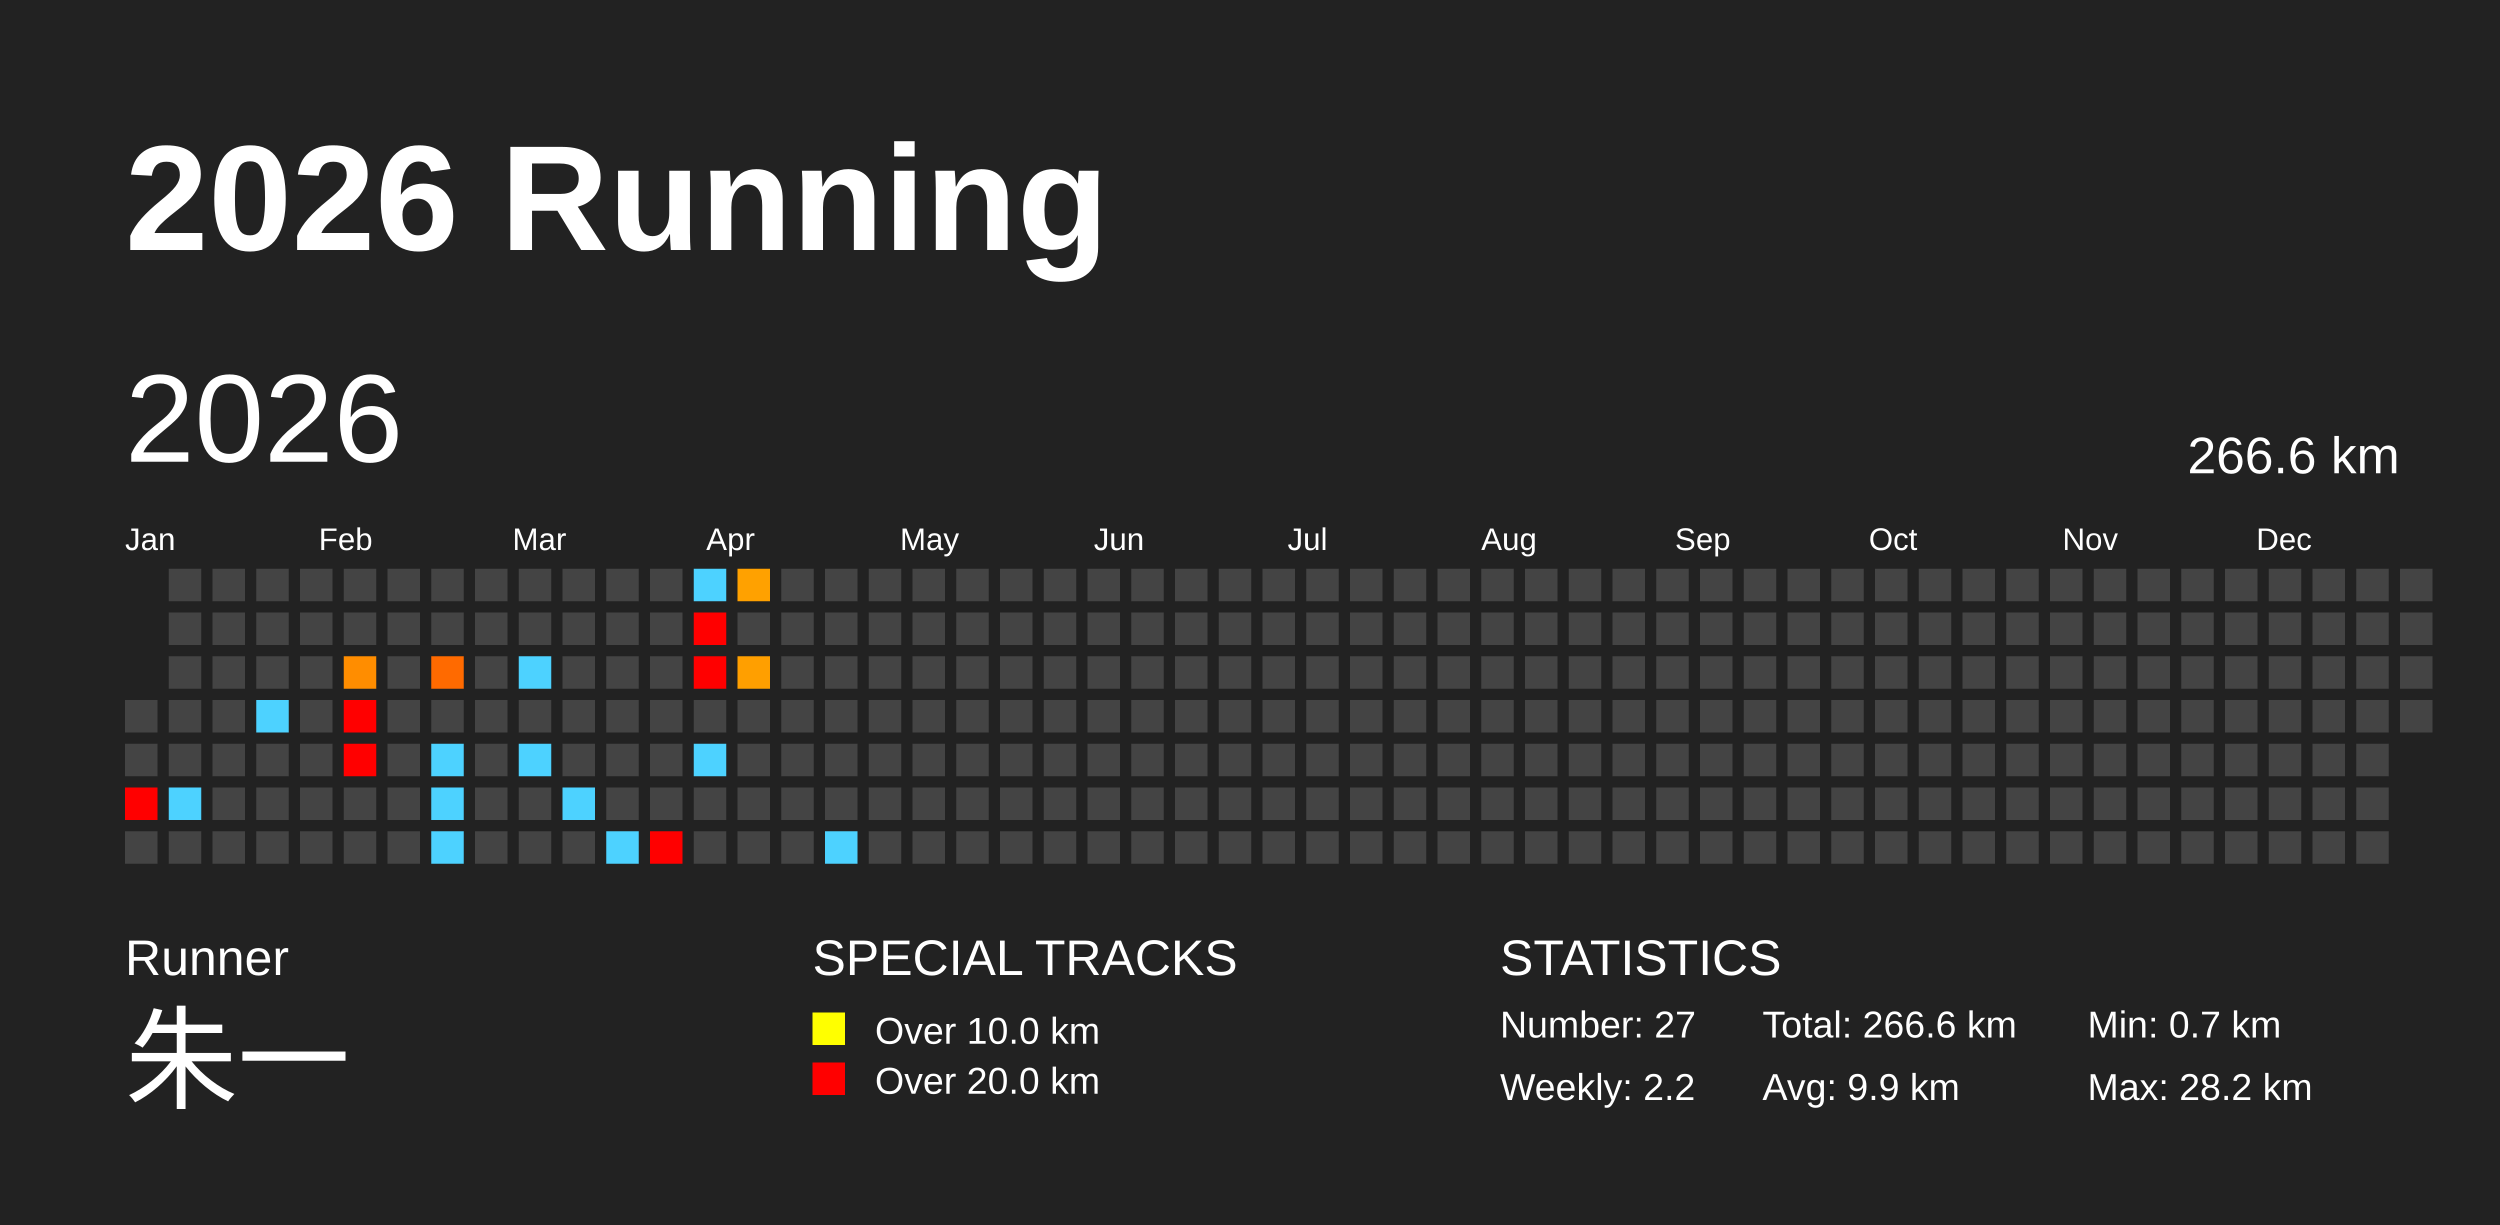
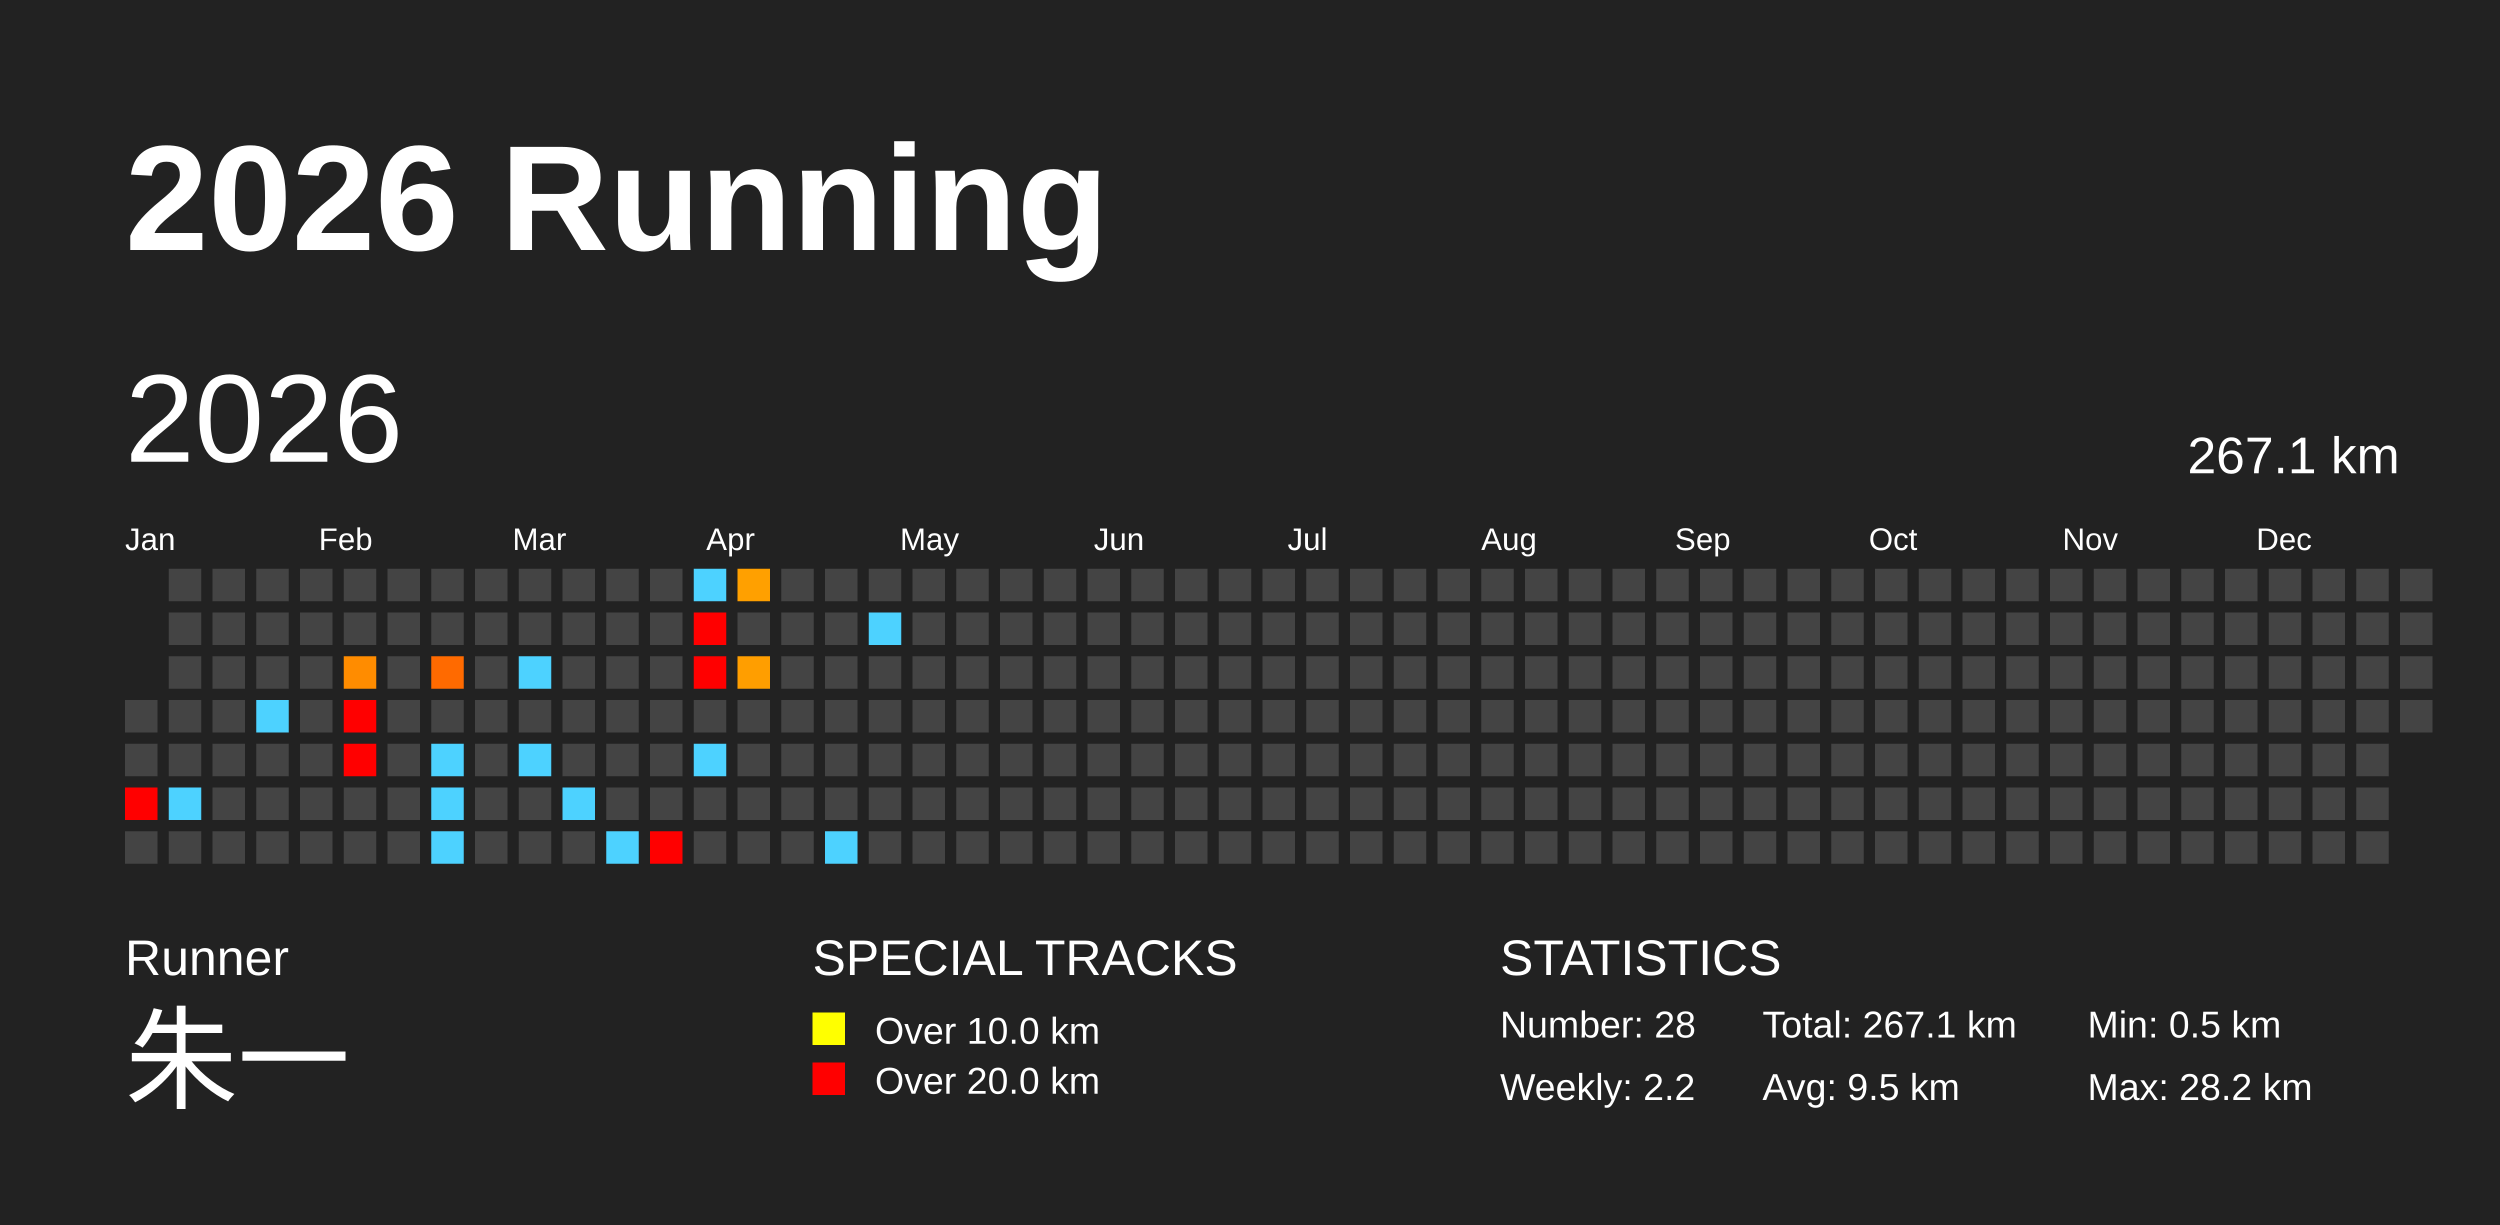
<svg xmlns="http://www.w3.org/2000/svg" baseProfile="full" height="98mm" version="1.1" viewBox="0,0,200,98" width="200mm">
  <defs />
  <rect fill="#222222" height="98" width="200" x="0" y="0" />
  <text fill="#FFFFFF" style="font-size:12px; font-family:Arial; font-weight:bold;" x="10" y="20">2026 Running</text>
  <text fill="#FFFFFF" style="font-size:4px; font-family:Arial" x="10" y="78">Runner</text>
  <text fill="#FFFFFF" style="font-size:9px; font-family:Arial" x="10" y="88">朱一</text>
  <text fill="#FFFFFF" style="font-size:4px; font-family:Arial" x="65" y="78">SPECIAL TRACKS</text>
  <rect fill="yellow" height="2.6" width="2.6" x="65" y="81" />
  <text fill="#FFFFFF" style="font-size:3px; font-family:Arial" x="70" y="83.5">Over 10.0 km</text>
  <rect fill="red" height="2.6" width="2.6" x="65" y="85" />
  <text fill="#FFFFFF" style="font-size:3px; font-family:Arial" x="70" y="87.5">Over 20.0 km</text>
  <text fill="#FFFFFF" style="font-size:4px; font-family:Arial" x="120" y="78">STATISTICS</text>
-   <text fill="#FFFFFF" style="font-size:3px; font-family:Arial" x="120" y="83">Number: 27</text>
+   <text fill="#FFFFFF" style="font-size:3px; font-family:Arial" x="120" y="83">Number: 28</text>
  <text fill="#FFFFFF" style="font-size:3px; font-family:Arial" x="120" y="88">Weekly: 2.2</text>
-   <text fill="#FFFFFF" style="font-size:3px; font-family:Arial" x="141" y="83">Total: 266.6 km</text>
-   <text fill="#FFFFFF" style="font-size:3px; font-family:Arial" x="141" y="88">Avg: 9.9 km</text>
-   <text fill="#FFFFFF" style="font-size:3px; font-family:Arial" x="167" y="83">Min: 0.7 km</text>
+   <text fill="#FFFFFF" style="font-size:3px; font-family:Arial" x="141" y="83">Total: 267.1 km</text>
+   <text fill="#FFFFFF" style="font-size:3px; font-family:Arial" x="141" y="88">Avg: 9.5 km</text>
+   <text fill="#FFFFFF" style="font-size:3px; font-family:Arial" x="167" y="83">Min: 0.5 km</text>
  <text fill="#FFFFFF" style="font-size:3px; font-family:Arial" x="167" y="88">Max: 28.2 km</text>
  <text dominant-baseline="hanging" fill="#FFFFFF" style="font-size:10.0px; font-family:Arial;" x="10" y="30">2026</text>
-   <text dominant-baseline="hanging" fill="#FFFFFF" style="font-size:4.125px; font-family:Arial;" x="175" y="35">266.6 km</text>
+   <text dominant-baseline="hanging" fill="#FFFFFF" style="font-size:4.125px; font-family:Arial;" x="175" y="35">267.1 km</text>
  <text fill="#FFFFFF" style="font-size:2.5px; font-family:Arial" x="10.0" y="44">Jan</text>
  <text fill="#FFFFFF" style="font-size:2.5px; font-family:Arial" x="25.5" y="44">Feb</text>
  <text fill="#FFFFFF" style="font-size:2.5px; font-family:Arial" x="41.0" y="44">Mar</text>
  <text fill="#FFFFFF" style="font-size:2.5px; font-family:Arial" x="56.5" y="44">Apr</text>
  <text fill="#FFFFFF" style="font-size:2.5px; font-family:Arial" x="72.0" y="44">May</text>
  <text fill="#FFFFFF" style="font-size:2.5px; font-family:Arial" x="87.5" y="44">Jun</text>
  <text fill="#FFFFFF" style="font-size:2.5px; font-family:Arial" x="103.0" y="44">Jul</text>
  <text fill="#FFFFFF" style="font-size:2.5px; font-family:Arial" x="118.5" y="44">Aug</text>
  <text fill="#FFFFFF" style="font-size:2.5px; font-family:Arial" x="134.0" y="44">Sep</text>
  <text fill="#FFFFFF" style="font-size:2.5px; font-family:Arial" x="149.5" y="44">Oct</text>
  <text fill="#FFFFFF" style="font-size:2.5px; font-family:Arial" x="165.0" y="44">Nov</text>
  <text fill="#FFFFFF" style="font-size:2.5px; font-family:Arial" x="180.5" y="44">Dec</text>
  <rect fill="#444444" height="2.6" width="2.6" x="10.0" y="56.0" />
  <rect fill="#444444" height="2.6" width="2.6" x="10.0" y="59.5" />
  <rect fill="red" height="2.6" width="2.6" x="10.0" y="63.0" />
  <rect fill="#444444" height="2.6" width="2.6" x="10.0" y="66.5" />
  <rect fill="#444444" height="2.6" width="2.6" x="13.5" y="45.5" />
  <rect fill="#444444" height="2.6" width="2.6" x="13.5" y="49.0" />
  <rect fill="#444444" height="2.6" width="2.6" x="13.5" y="52.5" />
  <rect fill="#444444" height="2.6" width="2.6" x="13.5" y="56.0" />
  <rect fill="#444444" height="2.6" width="2.6" x="13.5" y="59.5" />
  <rect fill="#4dd2ff" height="2.6" width="2.6" x="13.5" y="63.0" />
  <rect fill="#444444" height="2.6" width="2.6" x="13.5" y="66.5" />
  <rect fill="#444444" height="2.6" width="2.6" x="17.0" y="45.5" />
  <rect fill="#444444" height="2.6" width="2.6" x="17.0" y="49.0" />
  <rect fill="#444444" height="2.6" width="2.6" x="17.0" y="52.5" />
  <rect fill="#444444" height="2.6" width="2.6" x="17.0" y="56.0" />
  <rect fill="#444444" height="2.6" width="2.6" x="17.0" y="59.5" />
  <rect fill="#444444" height="2.6" width="2.6" x="17.0" y="63.0" />
  <rect fill="#444444" height="2.6" width="2.6" x="17.0" y="66.5" />
  <rect fill="#444444" height="2.6" width="2.6" x="20.5" y="45.5" />
  <rect fill="#444444" height="2.6" width="2.6" x="20.5" y="49.0" />
  <rect fill="#444444" height="2.6" width="2.6" x="20.5" y="52.5" />
  <rect fill="#4dd2ff" height="2.6" width="2.6" x="20.5" y="56.0" />
  <rect fill="#444444" height="2.6" width="2.6" x="20.5" y="59.5" />
  <rect fill="#444444" height="2.6" width="2.6" x="20.5" y="63.0" />
  <rect fill="#444444" height="2.6" width="2.6" x="20.5" y="66.5" />
  <rect fill="#444444" height="2.6" width="2.6" x="24.0" y="45.5" />
  <rect fill="#444444" height="2.6" width="2.6" x="24.0" y="49.0" />
  <rect fill="#444444" height="2.6" width="2.6" x="24.0" y="52.5" />
  <rect fill="#444444" height="2.6" width="2.6" x="24.0" y="56.0" />
  <rect fill="#444444" height="2.6" width="2.6" x="24.0" y="59.5" />
  <rect fill="#444444" height="2.6" width="2.6" x="24.0" y="63.0" />
  <rect fill="#444444" height="2.6" width="2.6" x="24.0" y="66.5" />
  <rect fill="#444444" height="2.6" width="2.6" x="27.5" y="45.5" />
  <rect fill="#444444" height="2.6" width="2.6" x="27.5" y="49.0" />
-   <rect fill="#ff8d00" height="2.6" width="2.6" x="27.5" y="52.5" />
+   <rect fill="#ff8c00" height="2.6" width="2.6" x="27.5" y="52.5" />
  <rect fill="red" height="2.6" width="2.6" x="27.5" y="56.0" />
  <rect fill="red" height="2.6" width="2.6" x="27.5" y="59.5" />
  <rect fill="#444444" height="2.6" width="2.6" x="27.5" y="63.0" />
  <rect fill="#444444" height="2.6" width="2.6" x="27.5" y="66.5" />
  <rect fill="#444444" height="2.6" width="2.6" x="31.0" y="45.5" />
  <rect fill="#444444" height="2.6" width="2.6" x="31.0" y="49.0" />
  <rect fill="#444444" height="2.6" width="2.6" x="31.0" y="52.5" />
  <rect fill="#444444" height="2.6" width="2.6" x="31.0" y="56.0" />
  <rect fill="#444444" height="2.6" width="2.6" x="31.0" y="59.5" />
  <rect fill="#444444" height="2.6" width="2.6" x="31.0" y="63.0" />
  <rect fill="#444444" height="2.6" width="2.6" x="31.0" y="66.5" />
  <rect fill="#444444" height="2.6" width="2.6" x="34.5" y="45.5" />
  <rect fill="#444444" height="2.6" width="2.6" x="34.5" y="49.0" />
  <rect fill="#ff6a00" height="2.6" width="2.6" x="34.5" y="52.5" />
  <rect fill="#444444" height="2.6" width="2.6" x="34.5" y="56.0" />
  <rect fill="#4dd2ff" height="2.6" width="2.6" x="34.5" y="59.5" />
  <rect fill="#4dd2ff" height="2.6" width="2.6" x="34.5" y="63.0" />
  <rect fill="#4dd2ff" height="2.6" width="2.6" x="34.5" y="66.5" />
  <rect fill="#444444" height="2.6" width="2.6" x="38.0" y="45.5" />
  <rect fill="#444444" height="2.6" width="2.6" x="38.0" y="49.0" />
  <rect fill="#444444" height="2.6" width="2.6" x="38.0" y="52.5" />
  <rect fill="#444444" height="2.6" width="2.6" x="38.0" y="56.0" />
  <rect fill="#444444" height="2.6" width="2.6" x="38.0" y="59.5" />
  <rect fill="#444444" height="2.6" width="2.6" x="38.0" y="63.0" />
  <rect fill="#444444" height="2.6" width="2.6" x="38.0" y="66.5" />
  <rect fill="#444444" height="2.6" width="2.6" x="41.5" y="45.5" />
  <rect fill="#444444" height="2.6" width="2.6" x="41.5" y="49.0" />
  <rect fill="#4dd2ff" height="2.6" width="2.6" x="41.5" y="52.5" />
  <rect fill="#444444" height="2.6" width="2.6" x="41.5" y="56.0" />
  <rect fill="#4dd2ff" height="2.6" width="2.6" x="41.5" y="59.5" />
  <rect fill="#444444" height="2.6" width="2.6" x="41.5" y="63.0" />
  <rect fill="#444444" height="2.6" width="2.6" x="41.5" y="66.5" />
  <rect fill="#444444" height="2.6" width="2.6" x="45.0" y="45.5" />
  <rect fill="#444444" height="2.6" width="2.6" x="45.0" y="49.0" />
  <rect fill="#444444" height="2.6" width="2.6" x="45.0" y="52.5" />
  <rect fill="#444444" height="2.6" width="2.6" x="45.0" y="56.0" />
  <rect fill="#444444" height="2.6" width="2.6" x="45.0" y="59.5" />
  <rect fill="#4dd2ff" height="2.6" width="2.6" x="45.0" y="63.0" />
  <rect fill="#444444" height="2.6" width="2.6" x="45.0" y="66.5" />
  <rect fill="#444444" height="2.6" width="2.6" x="48.5" y="45.5" />
  <rect fill="#444444" height="2.6" width="2.6" x="48.5" y="49.0" />
  <rect fill="#444444" height="2.6" width="2.6" x="48.5" y="52.5" />
  <rect fill="#444444" height="2.6" width="2.6" x="48.5" y="56.0" />
  <rect fill="#444444" height="2.6" width="2.6" x="48.5" y="59.5" />
  <rect fill="#444444" height="2.6" width="2.6" x="48.5" y="63.0" />
  <rect fill="#4dd2ff" height="2.6" width="2.6" x="48.5" y="66.5" />
  <rect fill="#444444" height="2.6" width="2.6" x="52.0" y="45.5" />
  <rect fill="#444444" height="2.6" width="2.6" x="52.0" y="49.0" />
  <rect fill="#444444" height="2.6" width="2.6" x="52.0" y="52.5" />
  <rect fill="#444444" height="2.6" width="2.6" x="52.0" y="56.0" />
  <rect fill="#444444" height="2.6" width="2.6" x="52.0" y="59.5" />
  <rect fill="#444444" height="2.6" width="2.6" x="52.0" y="63.0" />
  <rect fill="red" height="2.6" width="2.6" x="52.0" y="66.5" />
  <rect fill="#4dd2ff" height="2.6" width="2.6" x="55.5" y="45.5" />
  <rect fill="red" height="2.6" width="2.6" x="55.5" y="49.0" />
  <rect fill="red" height="2.6" width="2.6" x="55.5" y="52.5" />
  <rect fill="#444444" height="2.6" width="2.6" x="55.5" y="56.0" />
  <rect fill="#4dd2ff" height="2.6" width="2.6" x="55.5" y="59.5" />
  <rect fill="#444444" height="2.6" width="2.6" x="55.5" y="63.0" />
  <rect fill="#444444" height="2.6" width="2.6" x="55.5" y="66.5" />
-   <rect fill="#ffa100" height="2.6" width="2.6" x="59.0" y="45.5" />
+   <rect fill="#ffa000" height="2.6" width="2.6" x="59.0" y="45.5" />
  <rect fill="#444444" height="2.6" width="2.6" x="59.0" y="49.0" />
-   <rect fill="#ff9f00" height="2.6" width="2.6" x="59.0" y="52.5" />
+   <rect fill="#ff9e00" height="2.6" width="2.6" x="59.0" y="52.5" />
  <rect fill="#444444" height="2.6" width="2.6" x="59.0" y="56.0" />
  <rect fill="#444444" height="2.6" width="2.6" x="59.0" y="59.5" />
  <rect fill="#444444" height="2.6" width="2.6" x="59.0" y="63.0" />
  <rect fill="#444444" height="2.6" width="2.6" x="59.0" y="66.5" />
  <rect fill="#444444" height="2.6" width="2.6" x="62.5" y="45.5" />
  <rect fill="#444444" height="2.6" width="2.6" x="62.5" y="49.0" />
  <rect fill="#444444" height="2.6" width="2.6" x="62.5" y="52.5" />
  <rect fill="#444444" height="2.6" width="2.6" x="62.5" y="56.0" />
  <rect fill="#444444" height="2.6" width="2.6" x="62.5" y="59.5" />
  <rect fill="#444444" height="2.6" width="2.6" x="62.5" y="63.0" />
  <rect fill="#444444" height="2.6" width="2.6" x="62.5" y="66.5" />
  <rect fill="#444444" height="2.6" width="2.6" x="66.0" y="45.5" />
  <rect fill="#444444" height="2.6" width="2.6" x="66.0" y="49.0" />
  <rect fill="#444444" height="2.6" width="2.6" x="66.0" y="52.5" />
  <rect fill="#444444" height="2.6" width="2.6" x="66.0" y="56.0" />
  <rect fill="#444444" height="2.6" width="2.6" x="66.0" y="59.5" />
  <rect fill="#444444" height="2.6" width="2.6" x="66.0" y="63.0" />
  <rect fill="#4dd2ff" height="2.6" width="2.6" x="66.0" y="66.5" />
  <rect fill="#444444" height="2.6" width="2.6" x="69.5" y="45.5" />
-   <rect fill="#444444" height="2.6" width="2.6" x="69.5" y="49.0" />
+   <rect fill="#4dd2ff" height="2.6" width="2.6" x="69.5" y="49.0" />
  <rect fill="#444444" height="2.6" width="2.6" x="69.5" y="52.5" />
  <rect fill="#444444" height="2.6" width="2.6" x="69.5" y="56.0" />
  <rect fill="#444444" height="2.6" width="2.6" x="69.5" y="59.5" />
  <rect fill="#444444" height="2.6" width="2.6" x="69.5" y="63.0" />
  <rect fill="#444444" height="2.6" width="2.6" x="69.5" y="66.5" />
  <rect fill="#444444" height="2.6" width="2.6" x="73.0" y="45.5" />
  <rect fill="#444444" height="2.6" width="2.6" x="73.0" y="49.0" />
  <rect fill="#444444" height="2.6" width="2.6" x="73.0" y="52.5" />
  <rect fill="#444444" height="2.6" width="2.6" x="73.0" y="56.0" />
  <rect fill="#444444" height="2.6" width="2.6" x="73.0" y="59.5" />
  <rect fill="#444444" height="2.6" width="2.6" x="73.0" y="63.0" />
  <rect fill="#444444" height="2.6" width="2.6" x="73.0" y="66.5" />
  <rect fill="#444444" height="2.6" width="2.6" x="76.5" y="45.5" />
  <rect fill="#444444" height="2.6" width="2.6" x="76.5" y="49.0" />
  <rect fill="#444444" height="2.6" width="2.6" x="76.5" y="52.5" />
  <rect fill="#444444" height="2.6" width="2.6" x="76.5" y="56.0" />
  <rect fill="#444444" height="2.6" width="2.6" x="76.5" y="59.5" />
  <rect fill="#444444" height="2.6" width="2.6" x="76.5" y="63.0" />
  <rect fill="#444444" height="2.6" width="2.6" x="76.5" y="66.5" />
  <rect fill="#444444" height="2.6" width="2.6" x="80.0" y="45.5" />
  <rect fill="#444444" height="2.6" width="2.6" x="80.0" y="49.0" />
  <rect fill="#444444" height="2.6" width="2.6" x="80.0" y="52.5" />
  <rect fill="#444444" height="2.6" width="2.6" x="80.0" y="56.0" />
  <rect fill="#444444" height="2.6" width="2.6" x="80.0" y="59.5" />
  <rect fill="#444444" height="2.6" width="2.6" x="80.0" y="63.0" />
  <rect fill="#444444" height="2.6" width="2.6" x="80.0" y="66.5" />
  <rect fill="#444444" height="2.6" width="2.6" x="83.5" y="45.5" />
  <rect fill="#444444" height="2.6" width="2.6" x="83.5" y="49.0" />
  <rect fill="#444444" height="2.6" width="2.6" x="83.5" y="52.5" />
  <rect fill="#444444" height="2.6" width="2.6" x="83.5" y="56.0" />
  <rect fill="#444444" height="2.6" width="2.6" x="83.5" y="59.5" />
  <rect fill="#444444" height="2.6" width="2.6" x="83.5" y="63.0" />
  <rect fill="#444444" height="2.6" width="2.6" x="83.5" y="66.5" />
  <rect fill="#444444" height="2.6" width="2.6" x="87.0" y="45.5" />
  <rect fill="#444444" height="2.6" width="2.6" x="87.0" y="49.0" />
  <rect fill="#444444" height="2.6" width="2.6" x="87.0" y="52.5" />
  <rect fill="#444444" height="2.6" width="2.6" x="87.0" y="56.0" />
  <rect fill="#444444" height="2.6" width="2.6" x="87.0" y="59.5" />
  <rect fill="#444444" height="2.6" width="2.6" x="87.0" y="63.0" />
  <rect fill="#444444" height="2.6" width="2.6" x="87.0" y="66.5" />
  <rect fill="#444444" height="2.6" width="2.6" x="90.5" y="45.5" />
  <rect fill="#444444" height="2.6" width="2.6" x="90.5" y="49.0" />
  <rect fill="#444444" height="2.6" width="2.6" x="90.5" y="52.5" />
  <rect fill="#444444" height="2.6" width="2.6" x="90.5" y="56.0" />
  <rect fill="#444444" height="2.6" width="2.6" x="90.5" y="59.5" />
  <rect fill="#444444" height="2.6" width="2.6" x="90.5" y="63.0" />
  <rect fill="#444444" height="2.6" width="2.6" x="90.5" y="66.5" />
  <rect fill="#444444" height="2.6" width="2.6" x="94.0" y="45.5" />
  <rect fill="#444444" height="2.6" width="2.6" x="94.0" y="49.0" />
  <rect fill="#444444" height="2.6" width="2.6" x="94.0" y="52.5" />
  <rect fill="#444444" height="2.6" width="2.6" x="94.0" y="56.0" />
  <rect fill="#444444" height="2.6" width="2.6" x="94.0" y="59.5" />
  <rect fill="#444444" height="2.6" width="2.6" x="94.0" y="63.0" />
  <rect fill="#444444" height="2.6" width="2.6" x="94.0" y="66.5" />
  <rect fill="#444444" height="2.6" width="2.6" x="97.5" y="45.5" />
  <rect fill="#444444" height="2.6" width="2.6" x="97.5" y="49.0" />
  <rect fill="#444444" height="2.6" width="2.6" x="97.5" y="52.5" />
  <rect fill="#444444" height="2.6" width="2.6" x="97.5" y="56.0" />
  <rect fill="#444444" height="2.6" width="2.6" x="97.5" y="59.5" />
  <rect fill="#444444" height="2.6" width="2.6" x="97.5" y="63.0" />
  <rect fill="#444444" height="2.6" width="2.6" x="97.5" y="66.5" />
  <rect fill="#444444" height="2.6" width="2.6" x="101.0" y="45.5" />
  <rect fill="#444444" height="2.6" width="2.6" x="101.0" y="49.0" />
  <rect fill="#444444" height="2.6" width="2.6" x="101.0" y="52.5" />
  <rect fill="#444444" height="2.6" width="2.6" x="101.0" y="56.0" />
  <rect fill="#444444" height="2.6" width="2.6" x="101.0" y="59.5" />
  <rect fill="#444444" height="2.6" width="2.6" x="101.0" y="63.0" />
  <rect fill="#444444" height="2.6" width="2.6" x="101.0" y="66.5" />
  <rect fill="#444444" height="2.6" width="2.6" x="104.5" y="45.5" />
  <rect fill="#444444" height="2.6" width="2.6" x="104.5" y="49.0" />
  <rect fill="#444444" height="2.6" width="2.6" x="104.5" y="52.5" />
  <rect fill="#444444" height="2.6" width="2.6" x="104.5" y="56.0" />
  <rect fill="#444444" height="2.6" width="2.6" x="104.5" y="59.5" />
  <rect fill="#444444" height="2.6" width="2.6" x="104.5" y="63.0" />
  <rect fill="#444444" height="2.6" width="2.6" x="104.5" y="66.5" />
  <rect fill="#444444" height="2.6" width="2.6" x="108.0" y="45.5" />
  <rect fill="#444444" height="2.6" width="2.6" x="108.0" y="49.0" />
  <rect fill="#444444" height="2.6" width="2.6" x="108.0" y="52.5" />
  <rect fill="#444444" height="2.6" width="2.6" x="108.0" y="56.0" />
  <rect fill="#444444" height="2.6" width="2.6" x="108.0" y="59.5" />
  <rect fill="#444444" height="2.6" width="2.6" x="108.0" y="63.0" />
  <rect fill="#444444" height="2.6" width="2.6" x="108.0" y="66.5" />
  <rect fill="#444444" height="2.6" width="2.6" x="111.5" y="45.5" />
  <rect fill="#444444" height="2.6" width="2.6" x="111.5" y="49.0" />
  <rect fill="#444444" height="2.6" width="2.6" x="111.5" y="52.5" />
  <rect fill="#444444" height="2.6" width="2.6" x="111.5" y="56.0" />
  <rect fill="#444444" height="2.6" width="2.6" x="111.5" y="59.5" />
  <rect fill="#444444" height="2.6" width="2.6" x="111.5" y="63.0" />
  <rect fill="#444444" height="2.6" width="2.6" x="111.5" y="66.5" />
  <rect fill="#444444" height="2.6" width="2.6" x="115.0" y="45.5" />
  <rect fill="#444444" height="2.6" width="2.6" x="115.0" y="49.0" />
  <rect fill="#444444" height="2.6" width="2.6" x="115.0" y="52.5" />
  <rect fill="#444444" height="2.6" width="2.6" x="115.0" y="56.0" />
  <rect fill="#444444" height="2.6" width="2.6" x="115.0" y="59.5" />
  <rect fill="#444444" height="2.6" width="2.6" x="115.0" y="63.0" />
  <rect fill="#444444" height="2.6" width="2.6" x="115.0" y="66.5" />
  <rect fill="#444444" height="2.6" width="2.6" x="118.5" y="45.5" />
  <rect fill="#444444" height="2.6" width="2.6" x="118.5" y="49.0" />
  <rect fill="#444444" height="2.6" width="2.6" x="118.5" y="52.5" />
  <rect fill="#444444" height="2.6" width="2.6" x="118.5" y="56.0" />
  <rect fill="#444444" height="2.6" width="2.6" x="118.5" y="59.5" />
  <rect fill="#444444" height="2.6" width="2.6" x="118.5" y="63.0" />
  <rect fill="#444444" height="2.6" width="2.6" x="118.5" y="66.5" />
  <rect fill="#444444" height="2.6" width="2.6" x="122.0" y="45.5" />
  <rect fill="#444444" height="2.6" width="2.6" x="122.0" y="49.0" />
  <rect fill="#444444" height="2.6" width="2.6" x="122.0" y="52.5" />
  <rect fill="#444444" height="2.6" width="2.6" x="122.0" y="56.0" />
  <rect fill="#444444" height="2.6" width="2.6" x="122.0" y="59.5" />
  <rect fill="#444444" height="2.6" width="2.6" x="122.0" y="63.0" />
  <rect fill="#444444" height="2.6" width="2.6" x="122.0" y="66.5" />
  <rect fill="#444444" height="2.6" width="2.6" x="125.5" y="45.5" />
  <rect fill="#444444" height="2.6" width="2.6" x="125.5" y="49.0" />
  <rect fill="#444444" height="2.6" width="2.6" x="125.5" y="52.5" />
  <rect fill="#444444" height="2.6" width="2.6" x="125.5" y="56.0" />
  <rect fill="#444444" height="2.6" width="2.6" x="125.5" y="59.5" />
  <rect fill="#444444" height="2.6" width="2.6" x="125.5" y="63.0" />
  <rect fill="#444444" height="2.6" width="2.6" x="125.5" y="66.5" />
  <rect fill="#444444" height="2.6" width="2.6" x="129.0" y="45.5" />
  <rect fill="#444444" height="2.6" width="2.6" x="129.0" y="49.0" />
  <rect fill="#444444" height="2.6" width="2.6" x="129.0" y="52.5" />
  <rect fill="#444444" height="2.6" width="2.6" x="129.0" y="56.0" />
  <rect fill="#444444" height="2.6" width="2.6" x="129.0" y="59.5" />
  <rect fill="#444444" height="2.6" width="2.6" x="129.0" y="63.0" />
  <rect fill="#444444" height="2.6" width="2.6" x="129.0" y="66.5" />
  <rect fill="#444444" height="2.6" width="2.6" x="132.5" y="45.5" />
  <rect fill="#444444" height="2.6" width="2.6" x="132.5" y="49.0" />
  <rect fill="#444444" height="2.6" width="2.6" x="132.5" y="52.5" />
  <rect fill="#444444" height="2.6" width="2.6" x="132.5" y="56.0" />
  <rect fill="#444444" height="2.6" width="2.6" x="132.5" y="59.5" />
  <rect fill="#444444" height="2.6" width="2.6" x="132.5" y="63.0" />
  <rect fill="#444444" height="2.6" width="2.6" x="132.5" y="66.5" />
  <rect fill="#444444" height="2.6" width="2.6" x="136.0" y="45.5" />
  <rect fill="#444444" height="2.6" width="2.6" x="136.0" y="49.0" />
  <rect fill="#444444" height="2.6" width="2.6" x="136.0" y="52.5" />
  <rect fill="#444444" height="2.6" width="2.6" x="136.0" y="56.0" />
  <rect fill="#444444" height="2.6" width="2.6" x="136.0" y="59.5" />
  <rect fill="#444444" height="2.6" width="2.6" x="136.0" y="63.0" />
  <rect fill="#444444" height="2.6" width="2.6" x="136.0" y="66.5" />
  <rect fill="#444444" height="2.6" width="2.6" x="139.5" y="45.5" />
  <rect fill="#444444" height="2.6" width="2.6" x="139.5" y="49.0" />
  <rect fill="#444444" height="2.6" width="2.6" x="139.5" y="52.5" />
  <rect fill="#444444" height="2.6" width="2.6" x="139.5" y="56.0" />
  <rect fill="#444444" height="2.6" width="2.6" x="139.5" y="59.5" />
  <rect fill="#444444" height="2.6" width="2.6" x="139.5" y="63.0" />
  <rect fill="#444444" height="2.6" width="2.6" x="139.5" y="66.5" />
  <rect fill="#444444" height="2.6" width="2.6" x="143.0" y="45.5" />
  <rect fill="#444444" height="2.6" width="2.6" x="143.0" y="49.0" />
  <rect fill="#444444" height="2.6" width="2.6" x="143.0" y="52.5" />
  <rect fill="#444444" height="2.6" width="2.6" x="143.0" y="56.0" />
  <rect fill="#444444" height="2.6" width="2.6" x="143.0" y="59.5" />
  <rect fill="#444444" height="2.6" width="2.6" x="143.0" y="63.0" />
  <rect fill="#444444" height="2.6" width="2.6" x="143.0" y="66.5" />
  <rect fill="#444444" height="2.6" width="2.6" x="146.5" y="45.5" />
  <rect fill="#444444" height="2.6" width="2.6" x="146.5" y="49.0" />
  <rect fill="#444444" height="2.6" width="2.6" x="146.5" y="52.5" />
  <rect fill="#444444" height="2.6" width="2.6" x="146.5" y="56.0" />
  <rect fill="#444444" height="2.6" width="2.6" x="146.5" y="59.5" />
  <rect fill="#444444" height="2.6" width="2.6" x="146.5" y="63.0" />
  <rect fill="#444444" height="2.6" width="2.6" x="146.5" y="66.5" />
  <rect fill="#444444" height="2.6" width="2.6" x="150.0" y="45.5" />
  <rect fill="#444444" height="2.6" width="2.6" x="150.0" y="49.0" />
  <rect fill="#444444" height="2.6" width="2.6" x="150.0" y="52.5" />
  <rect fill="#444444" height="2.6" width="2.6" x="150.0" y="56.0" />
  <rect fill="#444444" height="2.6" width="2.6" x="150.0" y="59.5" />
  <rect fill="#444444" height="2.6" width="2.6" x="150.0" y="63.0" />
  <rect fill="#444444" height="2.6" width="2.6" x="150.0" y="66.5" />
  <rect fill="#444444" height="2.6" width="2.6" x="153.5" y="45.5" />
  <rect fill="#444444" height="2.6" width="2.6" x="153.5" y="49.0" />
  <rect fill="#444444" height="2.6" width="2.6" x="153.5" y="52.5" />
  <rect fill="#444444" height="2.6" width="2.6" x="153.5" y="56.0" />
  <rect fill="#444444" height="2.6" width="2.6" x="153.5" y="59.5" />
  <rect fill="#444444" height="2.6" width="2.6" x="153.5" y="63.0" />
  <rect fill="#444444" height="2.6" width="2.6" x="153.5" y="66.5" />
  <rect fill="#444444" height="2.6" width="2.6" x="157.0" y="45.5" />
  <rect fill="#444444" height="2.6" width="2.6" x="157.0" y="49.0" />
  <rect fill="#444444" height="2.6" width="2.6" x="157.0" y="52.5" />
  <rect fill="#444444" height="2.6" width="2.6" x="157.0" y="56.0" />
  <rect fill="#444444" height="2.6" width="2.6" x="157.0" y="59.5" />
  <rect fill="#444444" height="2.6" width="2.6" x="157.0" y="63.0" />
  <rect fill="#444444" height="2.6" width="2.6" x="157.0" y="66.5" />
  <rect fill="#444444" height="2.6" width="2.6" x="160.5" y="45.5" />
  <rect fill="#444444" height="2.6" width="2.6" x="160.5" y="49.0" />
  <rect fill="#444444" height="2.6" width="2.6" x="160.5" y="52.5" />
  <rect fill="#444444" height="2.6" width="2.6" x="160.5" y="56.0" />
  <rect fill="#444444" height="2.6" width="2.6" x="160.5" y="59.5" />
  <rect fill="#444444" height="2.6" width="2.6" x="160.5" y="63.0" />
  <rect fill="#444444" height="2.6" width="2.6" x="160.5" y="66.5" />
  <rect fill="#444444" height="2.6" width="2.6" x="164.0" y="45.5" />
  <rect fill="#444444" height="2.6" width="2.6" x="164.0" y="49.0" />
  <rect fill="#444444" height="2.6" width="2.6" x="164.0" y="52.5" />
  <rect fill="#444444" height="2.6" width="2.6" x="164.0" y="56.0" />
  <rect fill="#444444" height="2.6" width="2.6" x="164.0" y="59.5" />
  <rect fill="#444444" height="2.6" width="2.6" x="164.0" y="63.0" />
  <rect fill="#444444" height="2.6" width="2.6" x="164.0" y="66.5" />
  <rect fill="#444444" height="2.6" width="2.6" x="167.5" y="45.5" />
  <rect fill="#444444" height="2.6" width="2.6" x="167.5" y="49.0" />
  <rect fill="#444444" height="2.6" width="2.6" x="167.5" y="52.5" />
  <rect fill="#444444" height="2.6" width="2.6" x="167.5" y="56.0" />
  <rect fill="#444444" height="2.6" width="2.6" x="167.5" y="59.5" />
  <rect fill="#444444" height="2.6" width="2.6" x="167.5" y="63.0" />
  <rect fill="#444444" height="2.6" width="2.6" x="167.5" y="66.5" />
  <rect fill="#444444" height="2.6" width="2.6" x="171.0" y="45.5" />
  <rect fill="#444444" height="2.6" width="2.6" x="171.0" y="49.0" />
  <rect fill="#444444" height="2.6" width="2.6" x="171.0" y="52.5" />
  <rect fill="#444444" height="2.6" width="2.6" x="171.0" y="56.0" />
  <rect fill="#444444" height="2.6" width="2.6" x="171.0" y="59.5" />
  <rect fill="#444444" height="2.6" width="2.6" x="171.0" y="63.0" />
  <rect fill="#444444" height="2.6" width="2.6" x="171.0" y="66.5" />
  <rect fill="#444444" height="2.6" width="2.6" x="174.5" y="45.5" />
  <rect fill="#444444" height="2.6" width="2.6" x="174.5" y="49.0" />
  <rect fill="#444444" height="2.6" width="2.6" x="174.5" y="52.5" />
  <rect fill="#444444" height="2.6" width="2.6" x="174.5" y="56.0" />
  <rect fill="#444444" height="2.6" width="2.6" x="174.5" y="59.5" />
  <rect fill="#444444" height="2.6" width="2.6" x="174.5" y="63.0" />
  <rect fill="#444444" height="2.6" width="2.6" x="174.5" y="66.5" />
  <rect fill="#444444" height="2.6" width="2.6" x="178.0" y="45.5" />
  <rect fill="#444444" height="2.6" width="2.6" x="178.0" y="49.0" />
  <rect fill="#444444" height="2.6" width="2.6" x="178.0" y="52.5" />
  <rect fill="#444444" height="2.6" width="2.6" x="178.0" y="56.0" />
  <rect fill="#444444" height="2.6" width="2.6" x="178.0" y="59.5" />
  <rect fill="#444444" height="2.6" width="2.6" x="178.0" y="63.0" />
  <rect fill="#444444" height="2.6" width="2.6" x="178.0" y="66.5" />
  <rect fill="#444444" height="2.6" width="2.6" x="181.5" y="45.5" />
  <rect fill="#444444" height="2.6" width="2.6" x="181.5" y="49.0" />
  <rect fill="#444444" height="2.6" width="2.6" x="181.5" y="52.5" />
  <rect fill="#444444" height="2.6" width="2.6" x="181.5" y="56.0" />
  <rect fill="#444444" height="2.6" width="2.6" x="181.5" y="59.5" />
  <rect fill="#444444" height="2.6" width="2.6" x="181.5" y="63.0" />
  <rect fill="#444444" height="2.6" width="2.6" x="181.5" y="66.5" />
  <rect fill="#444444" height="2.6" width="2.6" x="185.0" y="45.5" />
  <rect fill="#444444" height="2.6" width="2.6" x="185.0" y="49.0" />
  <rect fill="#444444" height="2.6" width="2.6" x="185.0" y="52.5" />
  <rect fill="#444444" height="2.6" width="2.6" x="185.0" y="56.0" />
  <rect fill="#444444" height="2.6" width="2.6" x="185.0" y="59.5" />
  <rect fill="#444444" height="2.6" width="2.6" x="185.0" y="63.0" />
  <rect fill="#444444" height="2.6" width="2.6" x="185.0" y="66.5" />
  <rect fill="#444444" height="2.6" width="2.6" x="188.5" y="45.5" />
  <rect fill="#444444" height="2.6" width="2.6" x="188.5" y="49.0" />
  <rect fill="#444444" height="2.6" width="2.6" x="188.5" y="52.5" />
  <rect fill="#444444" height="2.6" width="2.6" x="188.5" y="56.0" />
  <rect fill="#444444" height="2.6" width="2.6" x="188.5" y="59.5" />
  <rect fill="#444444" height="2.6" width="2.6" x="188.5" y="63.0" />
  <rect fill="#444444" height="2.6" width="2.6" x="188.5" y="66.5" />
  <rect fill="#444444" height="2.6" width="2.6" x="192.0" y="45.5" />
  <rect fill="#444444" height="2.6" width="2.6" x="192.0" y="49.0" />
  <rect fill="#444444" height="2.6" width="2.6" x="192.0" y="52.5" />
  <rect fill="#444444" height="2.6" width="2.6" x="192.0" y="56.0" />
</svg>
